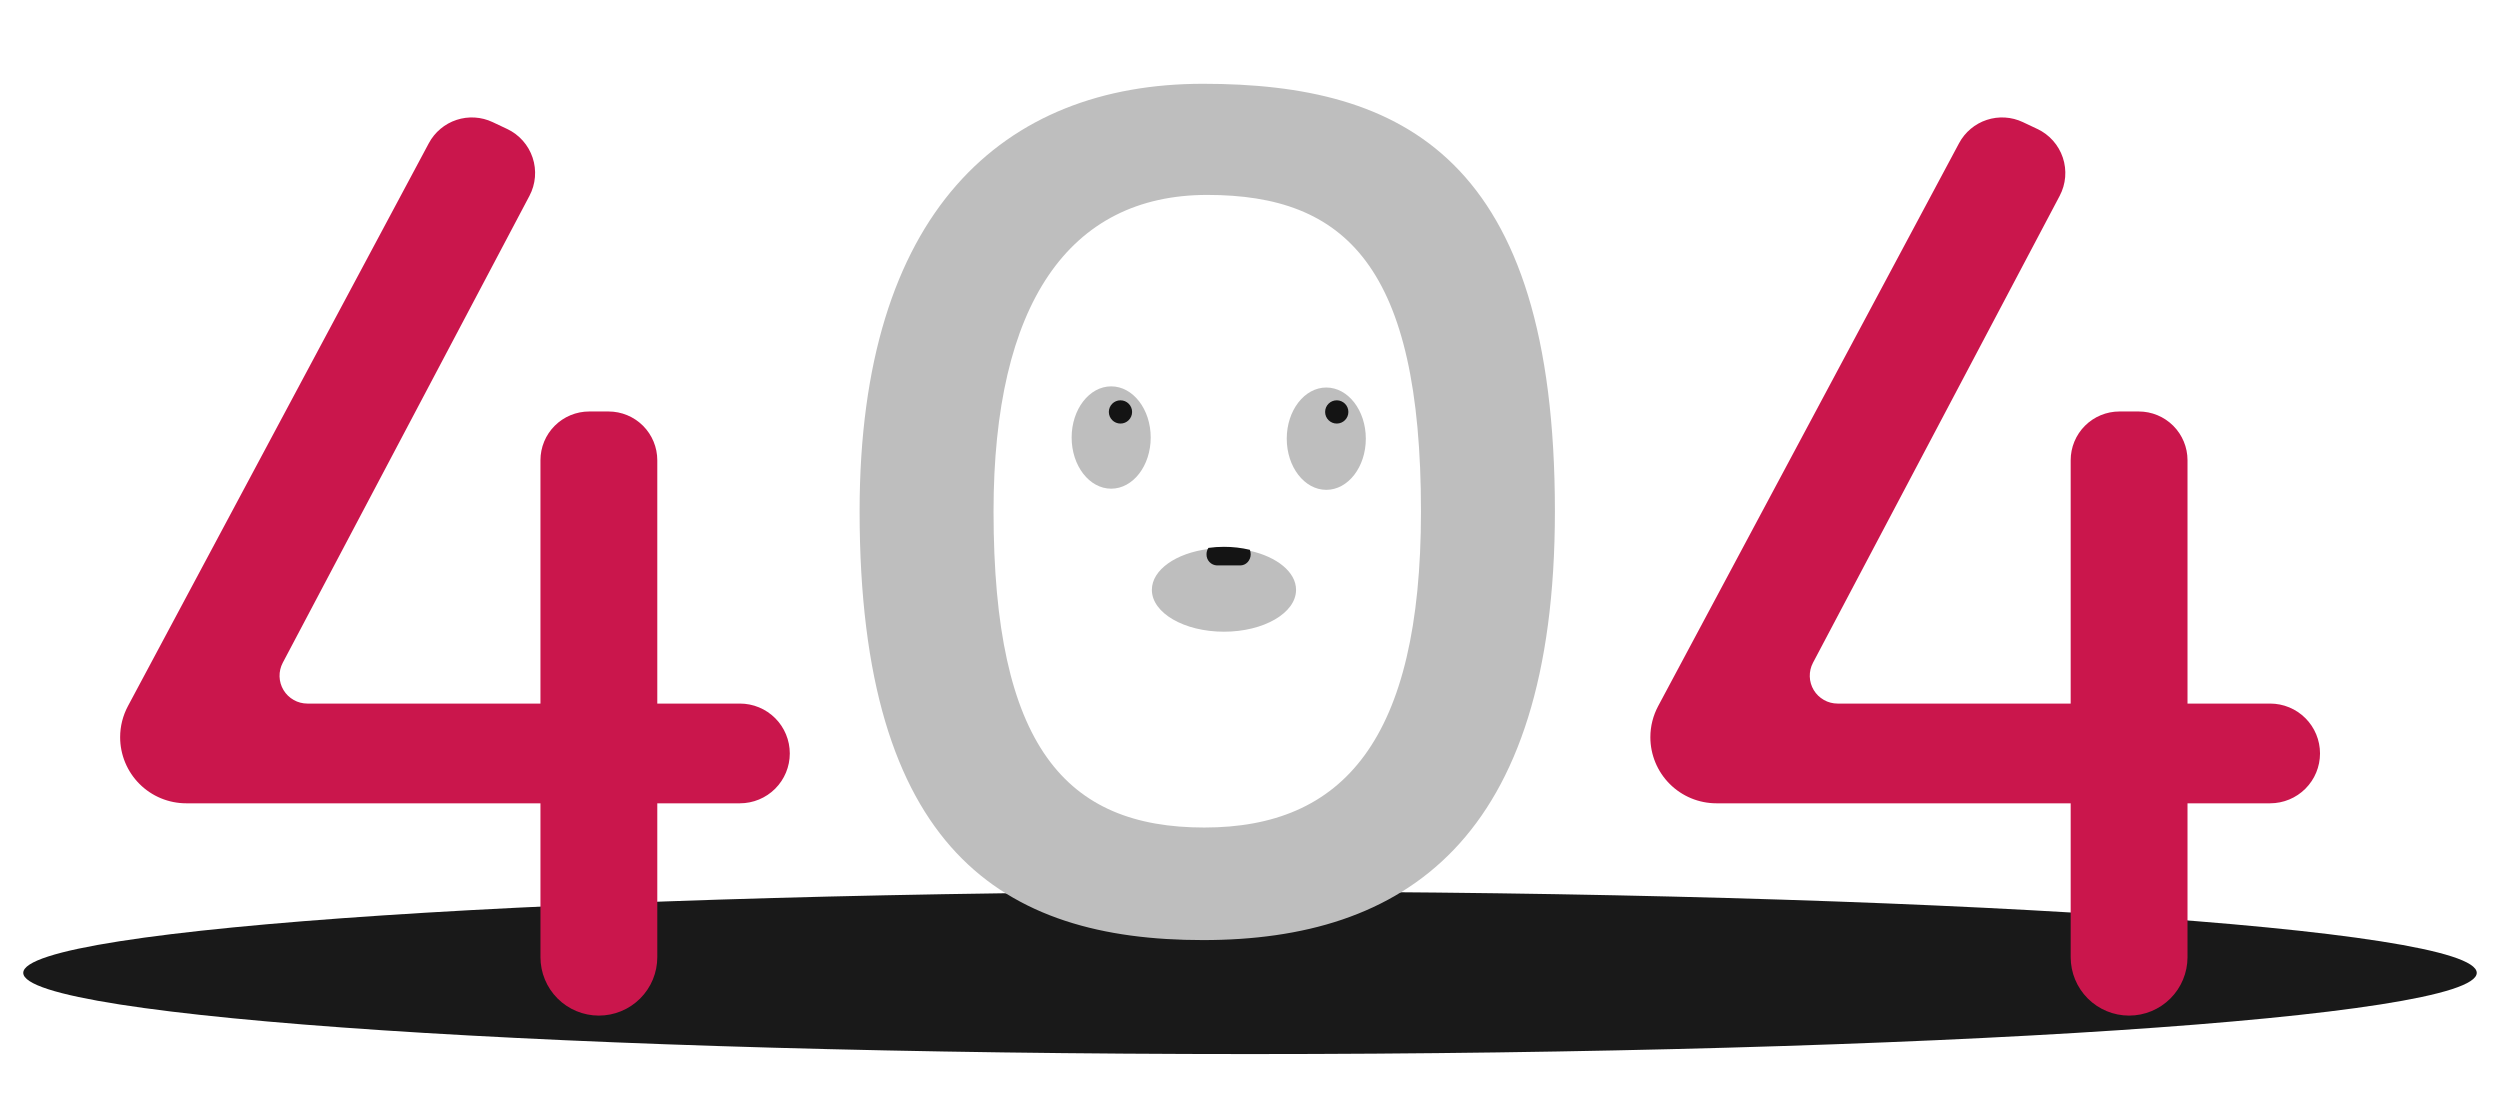
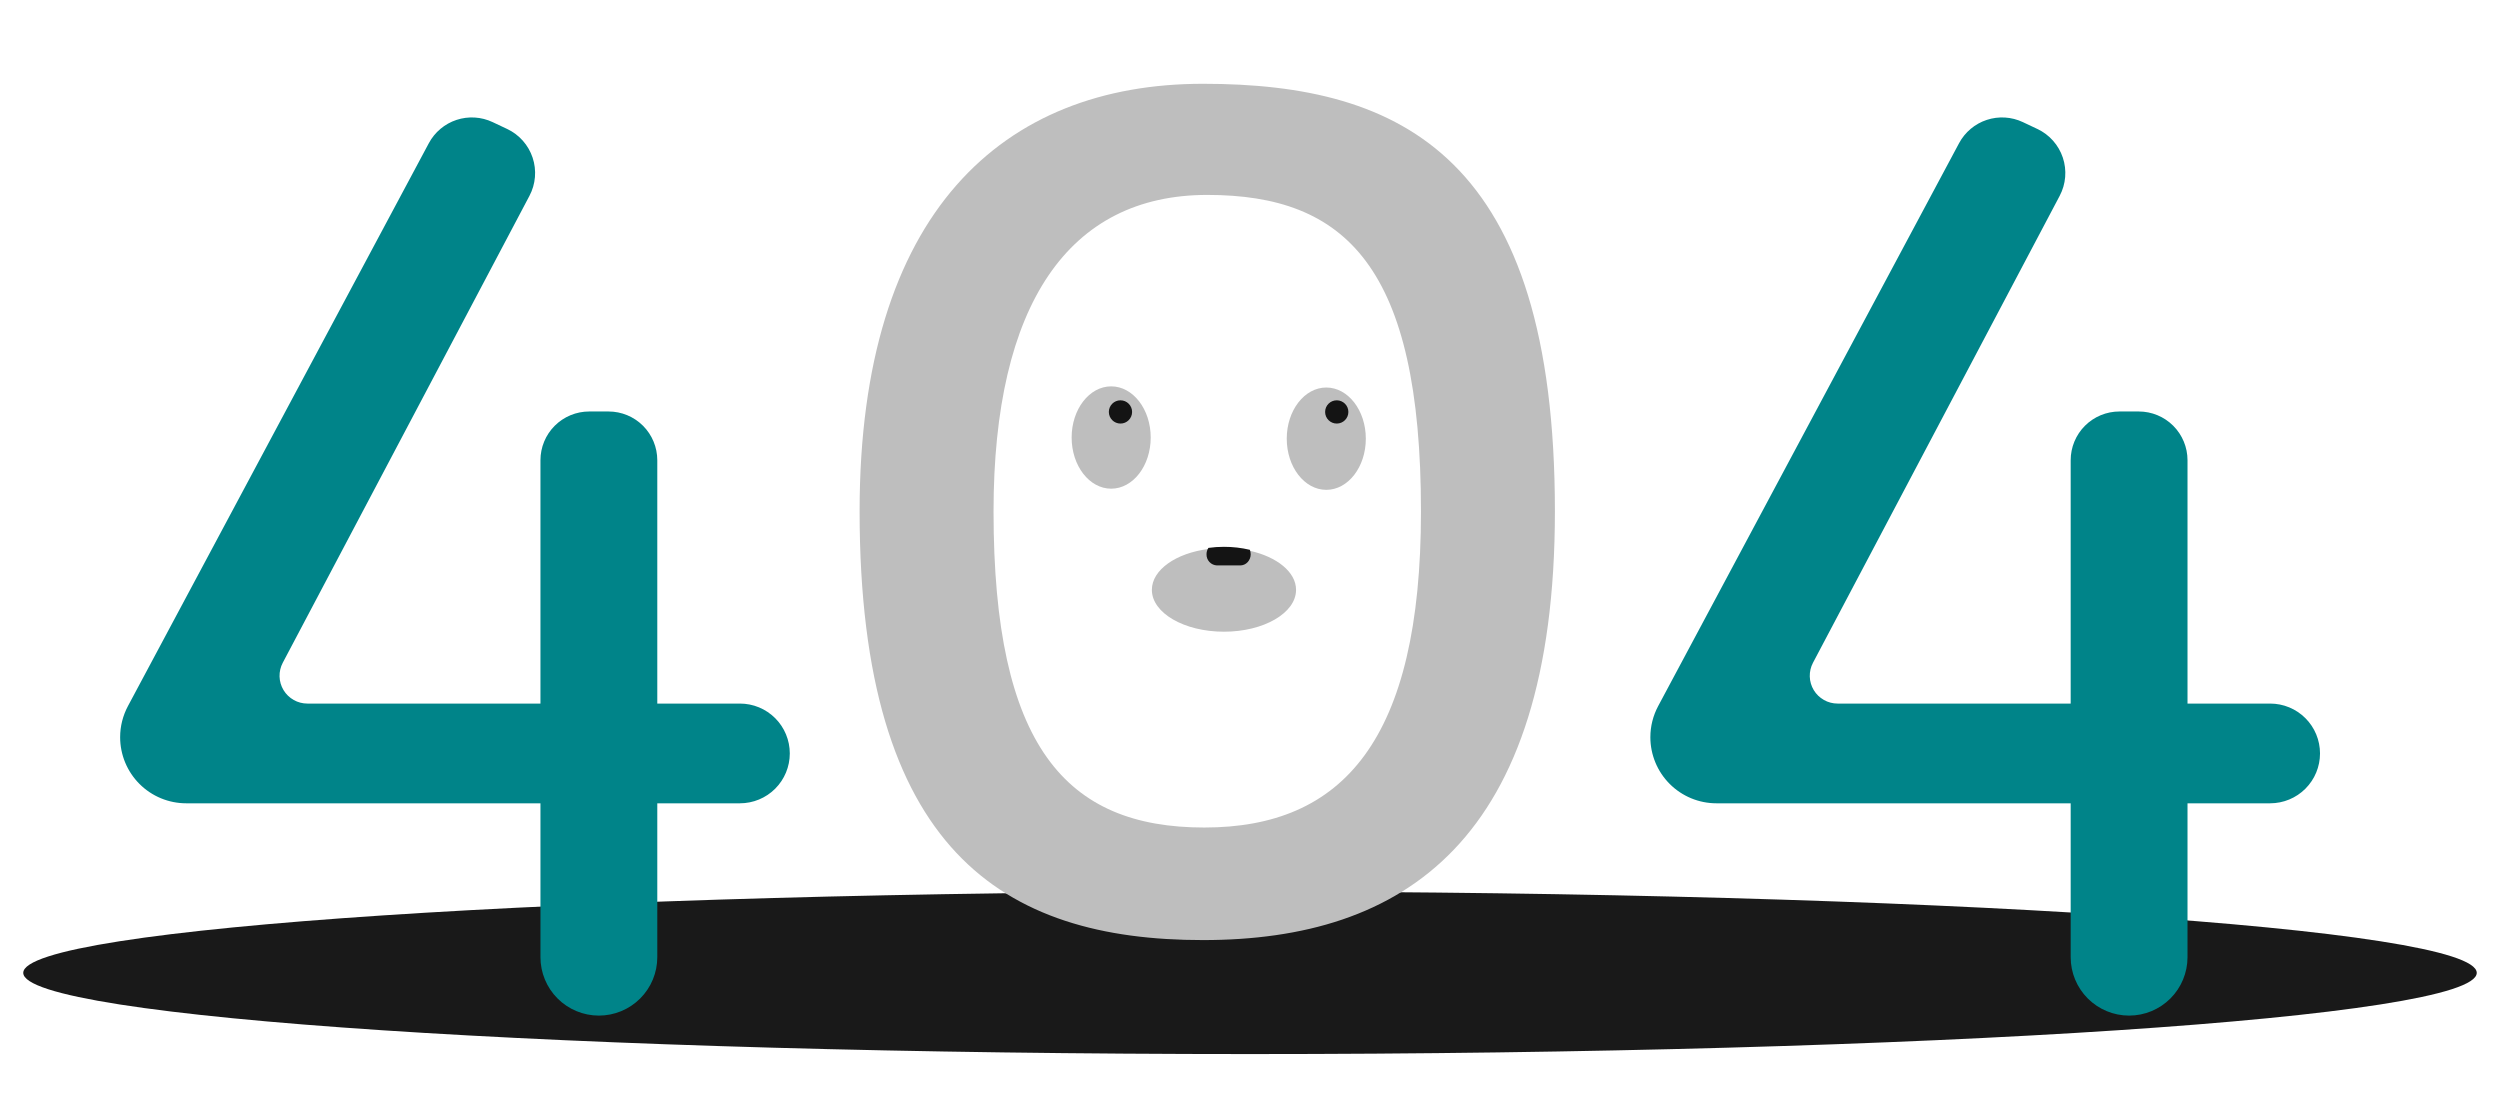
<svg xmlns="http://www.w3.org/2000/svg" width="1075" height="477" viewBox="0 0 1075 477" fill="none">
  <path d="M537.5 453.249C828.83 453.249 1065 437.614 1065 418.328C1065 399.041 828.83 383.406 537.5 383.406C246.17 383.406 10 399.041 10 418.328C10 437.614 246.17 453.249 537.5 453.249Z" fill="#191919" />
  <path d="M517.282 36.028C431.338 36.028 369.631 91.167 369.631 219.826C369.631 365.639 431.338 404.236 517.282 404.236C603.226 404.236 668.609 361.963 668.609 219.826C668.609 67.886 603.226 36.028 517.282 36.028ZM517.847 355.836C458.32 355.836 427.221 320.913 427.221 219.92C427.221 130.808 459.593 83.815 519.12 83.815C578.647 83.815 611.019 114.683 611.019 219.92C611.019 318.367 577.374 355.836 517.847 355.836Z" fill="#BEBEBE" />
-   <path d="M318.168 302.535H282.634V197.896C282.634 192.338 280.426 187.008 276.496 183.078C272.566 179.148 267.236 176.94 261.678 176.94H253.352C250.6 176.94 247.875 177.482 245.332 178.535C242.79 179.588 240.48 181.132 238.534 183.078C236.588 185.024 235.044 187.334 233.991 189.876C232.938 192.419 232.396 195.144 232.396 197.896V302.535H132.166C130.104 302.535 128.077 302.002 126.281 300.988C124.486 299.974 122.983 298.513 121.919 296.747C120.855 294.981 120.265 292.969 120.207 290.908C120.149 288.847 120.625 286.806 121.588 284.983L227.67 84.203C228.993 81.699 229.795 78.954 230.027 76.133C230.259 73.311 229.917 70.472 229.022 67.786C228.127 65.1 226.696 62.623 224.818 60.506C222.939 58.388 220.65 56.673 218.09 55.464L211.828 52.507C206.965 50.21 201.406 49.871 196.3 51.56C191.195 53.248 186.934 56.834 184.398 61.577L55.017 303.609C52.814 307.731 51.661 312.332 51.661 317.005C51.661 320.737 52.396 324.432 53.824 327.88C55.252 331.327 57.345 334.46 59.984 337.098C62.623 339.737 65.755 341.83 69.203 343.258C72.65 344.686 76.345 345.421 80.077 345.421H232.396V411.588C232.396 414.887 233.045 418.153 234.308 421.201C235.57 424.249 237.42 427.018 239.753 429.35C242.085 431.683 244.855 433.533 247.902 434.795C250.95 436.058 254.216 436.707 257.515 436.707H257.515C260.813 436.707 264.08 436.058 267.127 434.795C270.175 433.533 272.944 431.683 275.277 429.35C277.609 427.018 279.459 424.249 280.722 421.201C281.984 418.153 282.634 414.887 282.634 411.588V345.421H318.168C323.855 345.421 329.309 343.162 333.331 339.141C337.352 335.119 339.611 329.665 339.611 323.978C339.611 318.291 337.352 312.837 333.331 308.816C329.309 304.794 323.855 302.535 318.168 302.535Z" fill="#CA164C" />
-   <path d="M976.164 302.535H940.63V197.896C940.63 192.338 938.422 187.008 934.492 183.078C930.562 179.148 925.232 176.94 919.674 176.94H911.348C908.596 176.94 905.871 177.482 903.328 178.535C900.786 179.588 898.476 181.132 896.53 183.078C894.584 185.024 893.04 187.334 891.987 189.876C890.934 192.419 890.392 195.144 890.392 197.896V302.535H790.162C788.1 302.535 786.073 302.002 784.278 300.988C782.482 299.974 780.98 298.513 779.915 296.747C778.851 294.981 778.261 292.969 778.203 290.908C778.145 288.847 778.621 286.806 779.584 284.983L885.667 84.203C886.989 81.7 887.791 78.954 888.023 76.133C888.255 73.311 887.913 70.472 887.018 67.786C886.123 65.1 884.692 62.623 882.814 60.506C880.935 58.388 878.646 56.673 876.086 55.464L869.824 52.507C864.961 50.21 859.402 49.871 854.296 51.56C849.191 53.248 844.93 56.834 842.395 61.577L713.013 303.609C710.81 307.731 709.657 312.332 709.657 317.005C709.657 324.542 712.651 331.769 717.98 337.098C723.309 342.427 730.537 345.421 738.073 345.421H890.392V411.588C890.392 418.25 893.038 424.639 897.749 429.35C902.46 434.061 908.849 436.707 915.511 436.707C922.173 436.707 928.562 434.061 933.273 429.35C937.983 424.639 940.63 418.25 940.63 411.588V345.421H976.164C981.851 345.421 987.305 343.162 991.327 339.141C995.348 335.119 997.607 329.665 997.607 323.978C997.607 318.291 995.348 312.837 991.327 308.816C987.305 304.794 981.851 302.535 976.164 302.535Z" fill="#CA164C" />
+   <path d="M318.168 302.535H282.634V197.896C282.634 192.338 280.426 187.008 276.496 183.078C272.566 179.148 267.236 176.94 261.678 176.94H253.352C250.6 176.94 247.875 177.482 245.332 178.535C242.79 179.588 240.48 181.132 238.534 183.078C236.588 185.024 235.044 187.334 233.991 189.876C232.938 192.419 232.396 195.144 232.396 197.896V302.535H132.166C130.104 302.535 128.077 302.002 126.281 300.988C124.486 299.974 122.984 298.513 121.919 296.747C120.855 294.981 120.265 292.97 120.207 290.908C120.149 288.847 120.625 286.806 121.588 284.983L227.67 84.203C228.993 81.699 229.795 78.954 230.027 76.133C230.259 73.311 229.917 70.472 229.022 67.786C228.127 65.1 226.696 62.623 224.818 60.506C222.939 58.388 220.65 56.673 218.09 55.464L211.828 52.507C206.965 50.21 201.406 49.871 196.3 51.56C191.195 53.248 186.934 56.834 184.398 61.577L55.017 303.609C52.814 307.731 51.661 312.332 51.661 317.005V317.005C51.661 320.737 52.396 324.432 53.824 327.88C55.252 331.327 57.345 334.46 59.984 337.098C62.623 339.737 65.755 341.83 69.203 343.258C72.65 344.686 76.345 345.421 80.077 345.421H232.396V411.588C232.396 414.887 233.045 418.153 234.308 421.201C235.57 424.249 237.42 427.018 239.753 429.35C242.085 431.683 244.855 433.533 247.902 434.795C250.95 436.058 254.216 436.707 257.515 436.707H257.515C260.813 436.707 264.08 436.058 267.127 434.795C270.175 433.533 272.944 431.683 275.277 429.35C277.609 427.018 279.459 424.249 280.722 421.201C281.984 418.153 282.634 414.887 282.634 411.588V345.421H318.168C323.855 345.421 329.309 343.162 333.331 339.141C337.352 335.119 339.611 329.665 339.611 323.978V323.978C339.611 318.291 337.352 312.837 333.331 308.816C329.309 304.794 323.855 302.535 318.168 302.535V302.535Z" fill="#008489" />
+   <path d="M976.164 302.535H940.63V197.896C940.63 192.338 938.422 187.008 934.492 183.078C930.562 179.148 925.232 176.94 919.674 176.94H911.348C908.596 176.94 905.871 177.482 903.328 178.535C900.786 179.588 898.476 181.132 896.53 183.078C894.584 185.024 893.04 187.334 891.987 189.876C890.934 192.419 890.392 195.144 890.392 197.896V302.535H790.162C788.1 302.535 786.073 302.002 784.278 300.988C782.482 299.974 780.98 298.513 779.915 296.747C778.851 294.981 778.261 292.97 778.203 290.908C778.145 288.847 778.621 286.806 779.584 284.983L885.667 84.203C886.989 81.7 887.791 78.954 888.023 76.133C888.255 73.311 887.913 70.472 887.018 67.786C886.123 65.1 884.692 62.623 882.814 60.506C880.935 58.388 878.646 56.673 876.086 55.464L869.824 52.507C864.961 50.21 859.402 49.871 854.296 51.56C849.191 53.248 844.93 56.834 842.395 61.577L713.013 303.609C710.81 307.731 709.657 312.332 709.657 317.005V317.005C709.657 324.542 712.651 331.769 717.98 337.098C723.309 342.427 730.537 345.421 738.073 345.421H890.392V411.588C890.392 418.25 893.038 424.639 897.749 429.35C902.46 434.061 908.849 436.707 915.511 436.707V436.707C922.173 436.707 928.562 434.061 933.273 429.35C937.983 424.639 940.63 418.25 940.63 411.588V345.421H976.164C981.851 345.421 987.305 343.162 991.327 339.141C995.348 335.119 997.607 329.665 997.607 323.978V323.978C997.607 318.291 995.348 312.837 991.327 308.816C987.305 304.794 981.851 302.535 976.164 302.535Z" fill="#008489" />
  <path d="M477.803 210.134C487.192 210.134 494.803 200.284 494.803 188.134C494.803 175.983 487.192 166.134 477.803 166.134C468.414 166.134 460.803 175.983 460.803 188.134C460.803 200.284 468.414 210.134 477.803 210.134Z" fill="#BEBEBE" />
  <path d="M570.303 210.634C579.692 210.634 587.303 200.784 587.303 188.634C587.303 176.483 579.692 166.634 570.303 166.634C560.914 166.634 553.303 176.483 553.303 188.634C553.303 200.784 560.914 210.634 570.303 210.634Z" fill="#BEBEBE" />
  <path d="M557.303 253.634C557.303 263.574 543.423 271.634 526.303 271.634C509.183 271.634 495.303 263.574 495.303 253.634C495.303 245.024 505.713 237.824 519.623 236.064C521.837 235.771 524.069 235.628 526.303 235.634C530.046 235.621 533.778 236.024 537.433 236.834C549.053 239.424 557.303 245.974 557.303 253.634Z" fill="#BEBEBE" />
  <path d="M537.803 238.334C537.811 239.591 537.339 240.804 536.483 241.726C536.079 242.167 535.587 242.52 535.04 242.762C534.493 243.004 533.901 243.131 533.303 243.134H523.303C522.071 243.091 520.906 242.562 520.062 241.662C519.219 240.763 518.766 239.566 518.803 238.334C518.798 237.359 519.083 236.404 519.623 235.592C521.836 235.281 524.068 235.128 526.303 235.134C530.05 235.121 533.786 235.551 537.433 236.414C537.68 237.023 537.805 237.676 537.803 238.334Z" fill="#141414" />
  <path d="M481.803 182.134C484.564 182.134 486.803 179.895 486.803 177.134C486.803 174.372 484.564 172.134 481.803 172.134C479.041 172.134 476.803 174.372 476.803 177.134C476.803 179.895 479.041 182.134 481.803 182.134Z" fill="#141414" />
  <path d="M574.803 182.134C577.564 182.134 579.803 179.895 579.803 177.134C579.803 174.372 577.564 172.134 574.803 172.134C572.041 172.134 569.803 174.372 569.803 177.134C569.803 179.895 572.041 182.134 574.803 182.134Z" fill="#141414" />
</svg>
